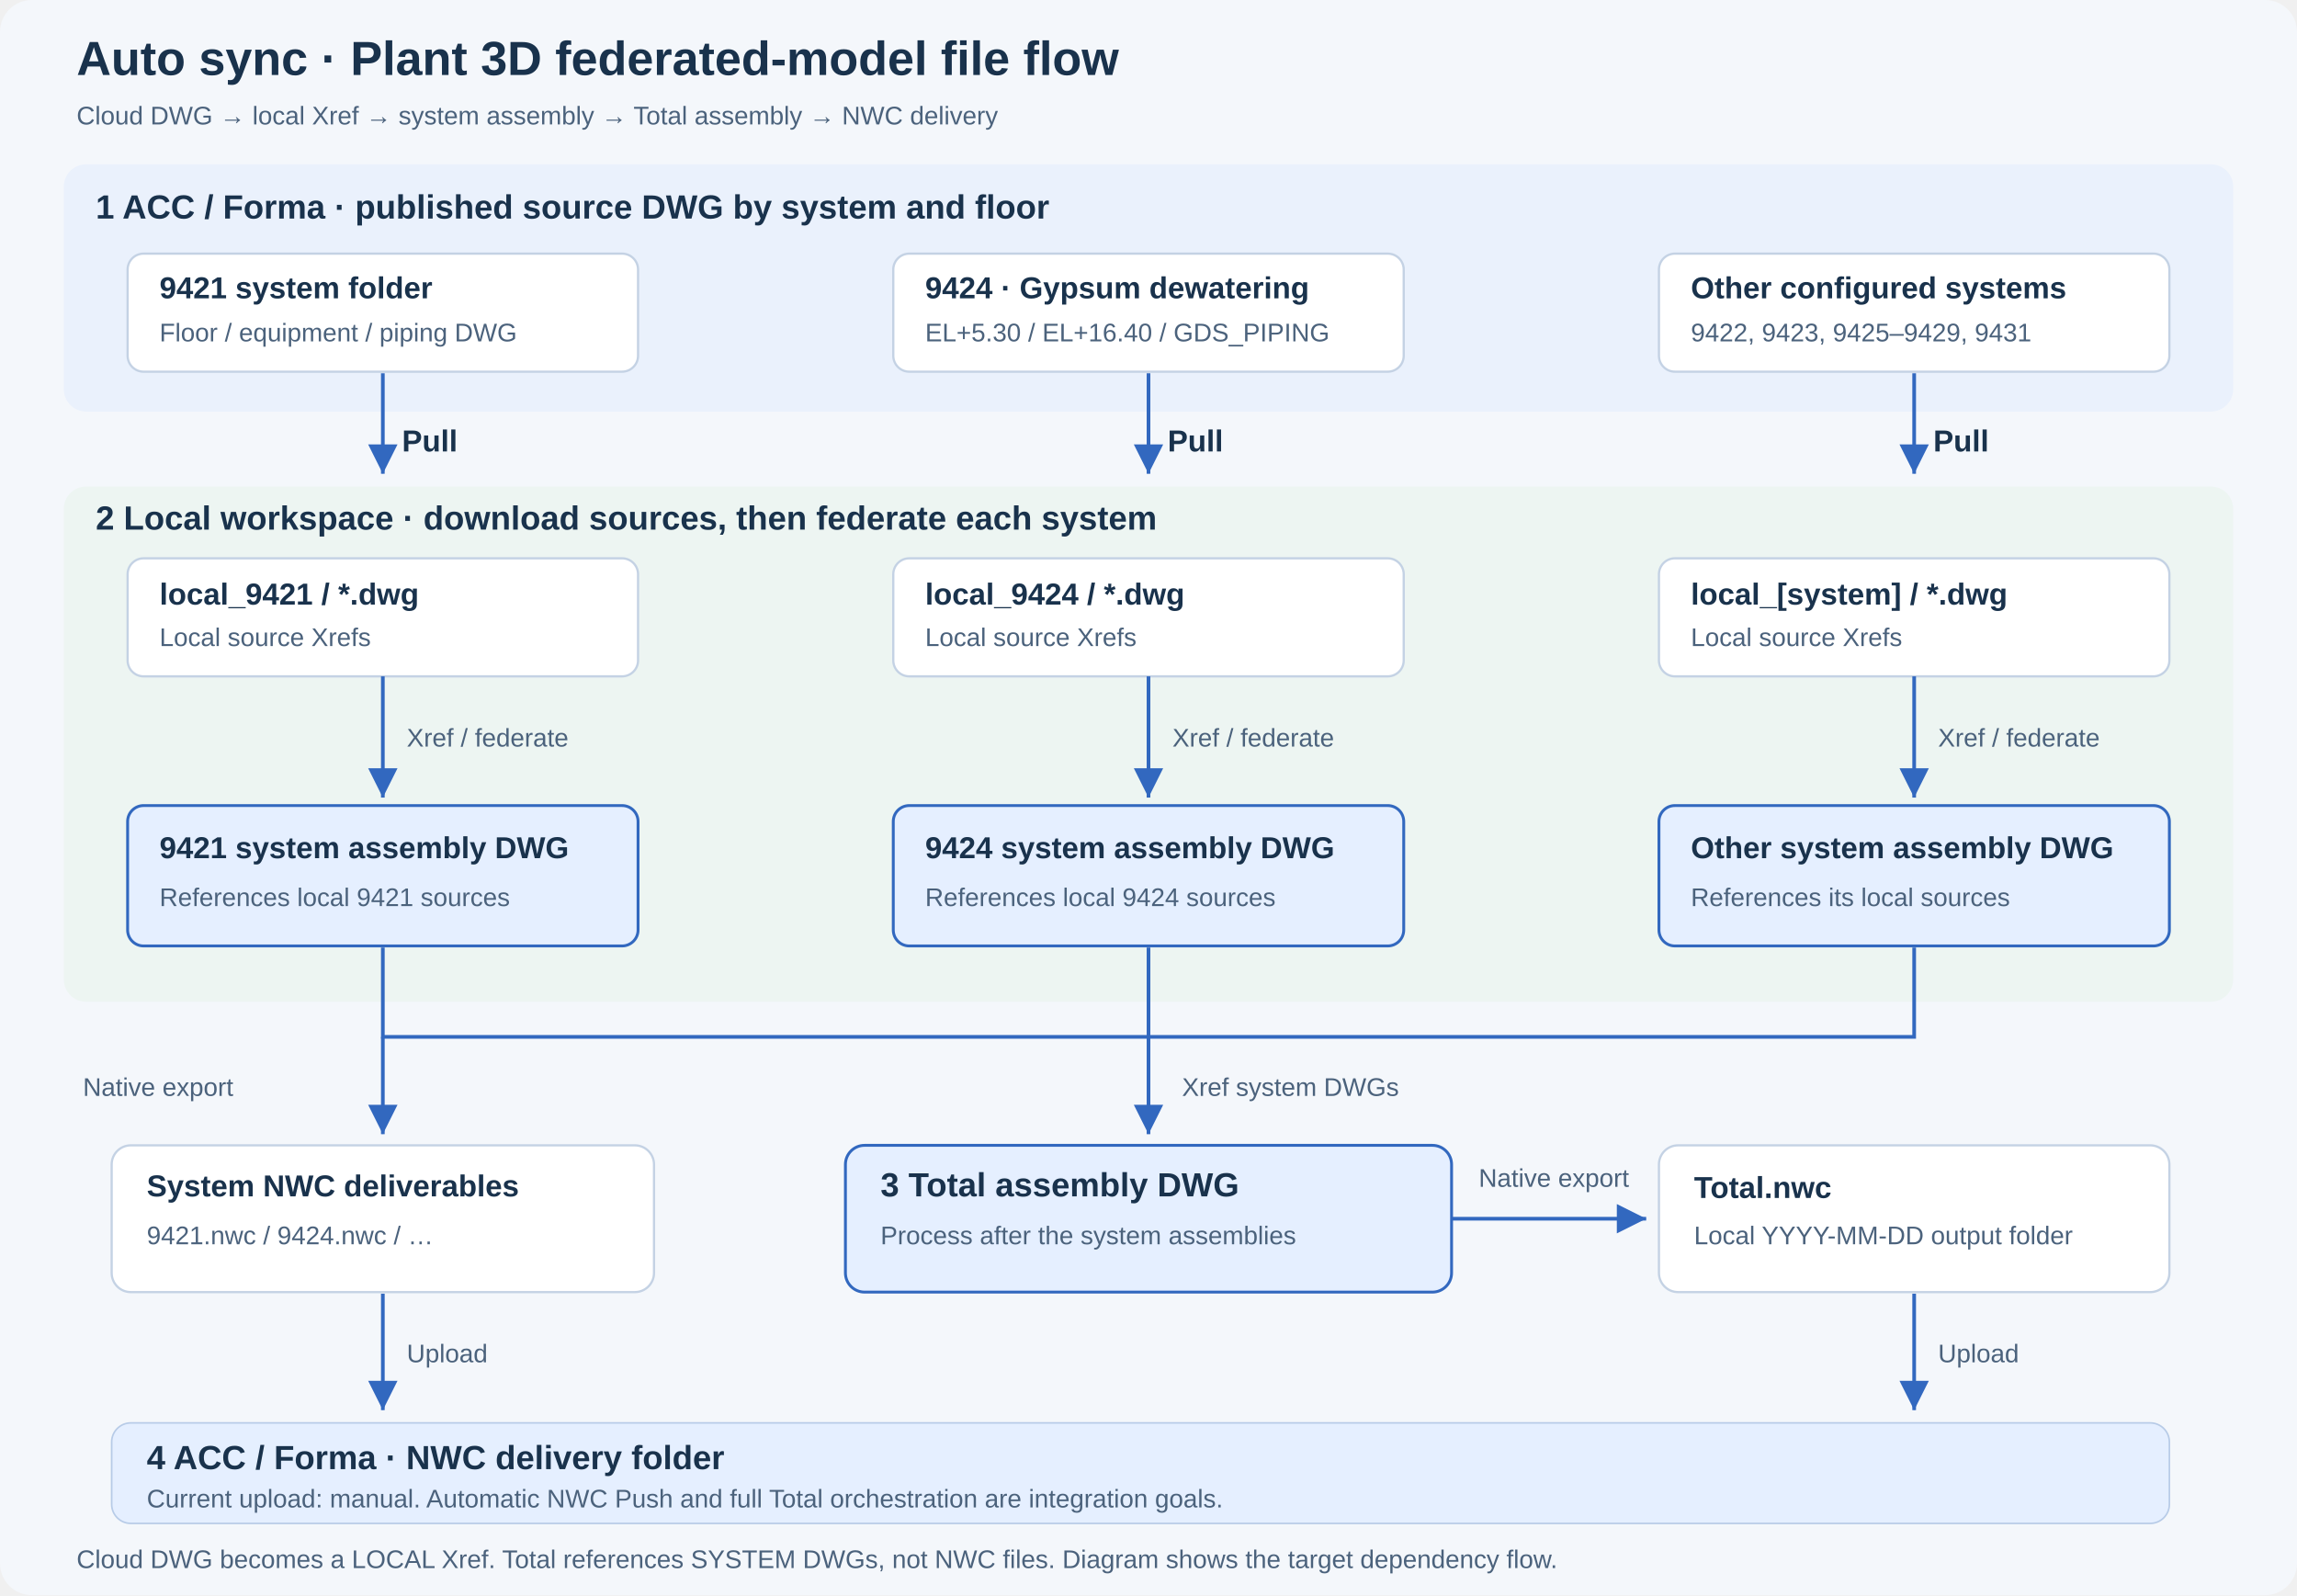
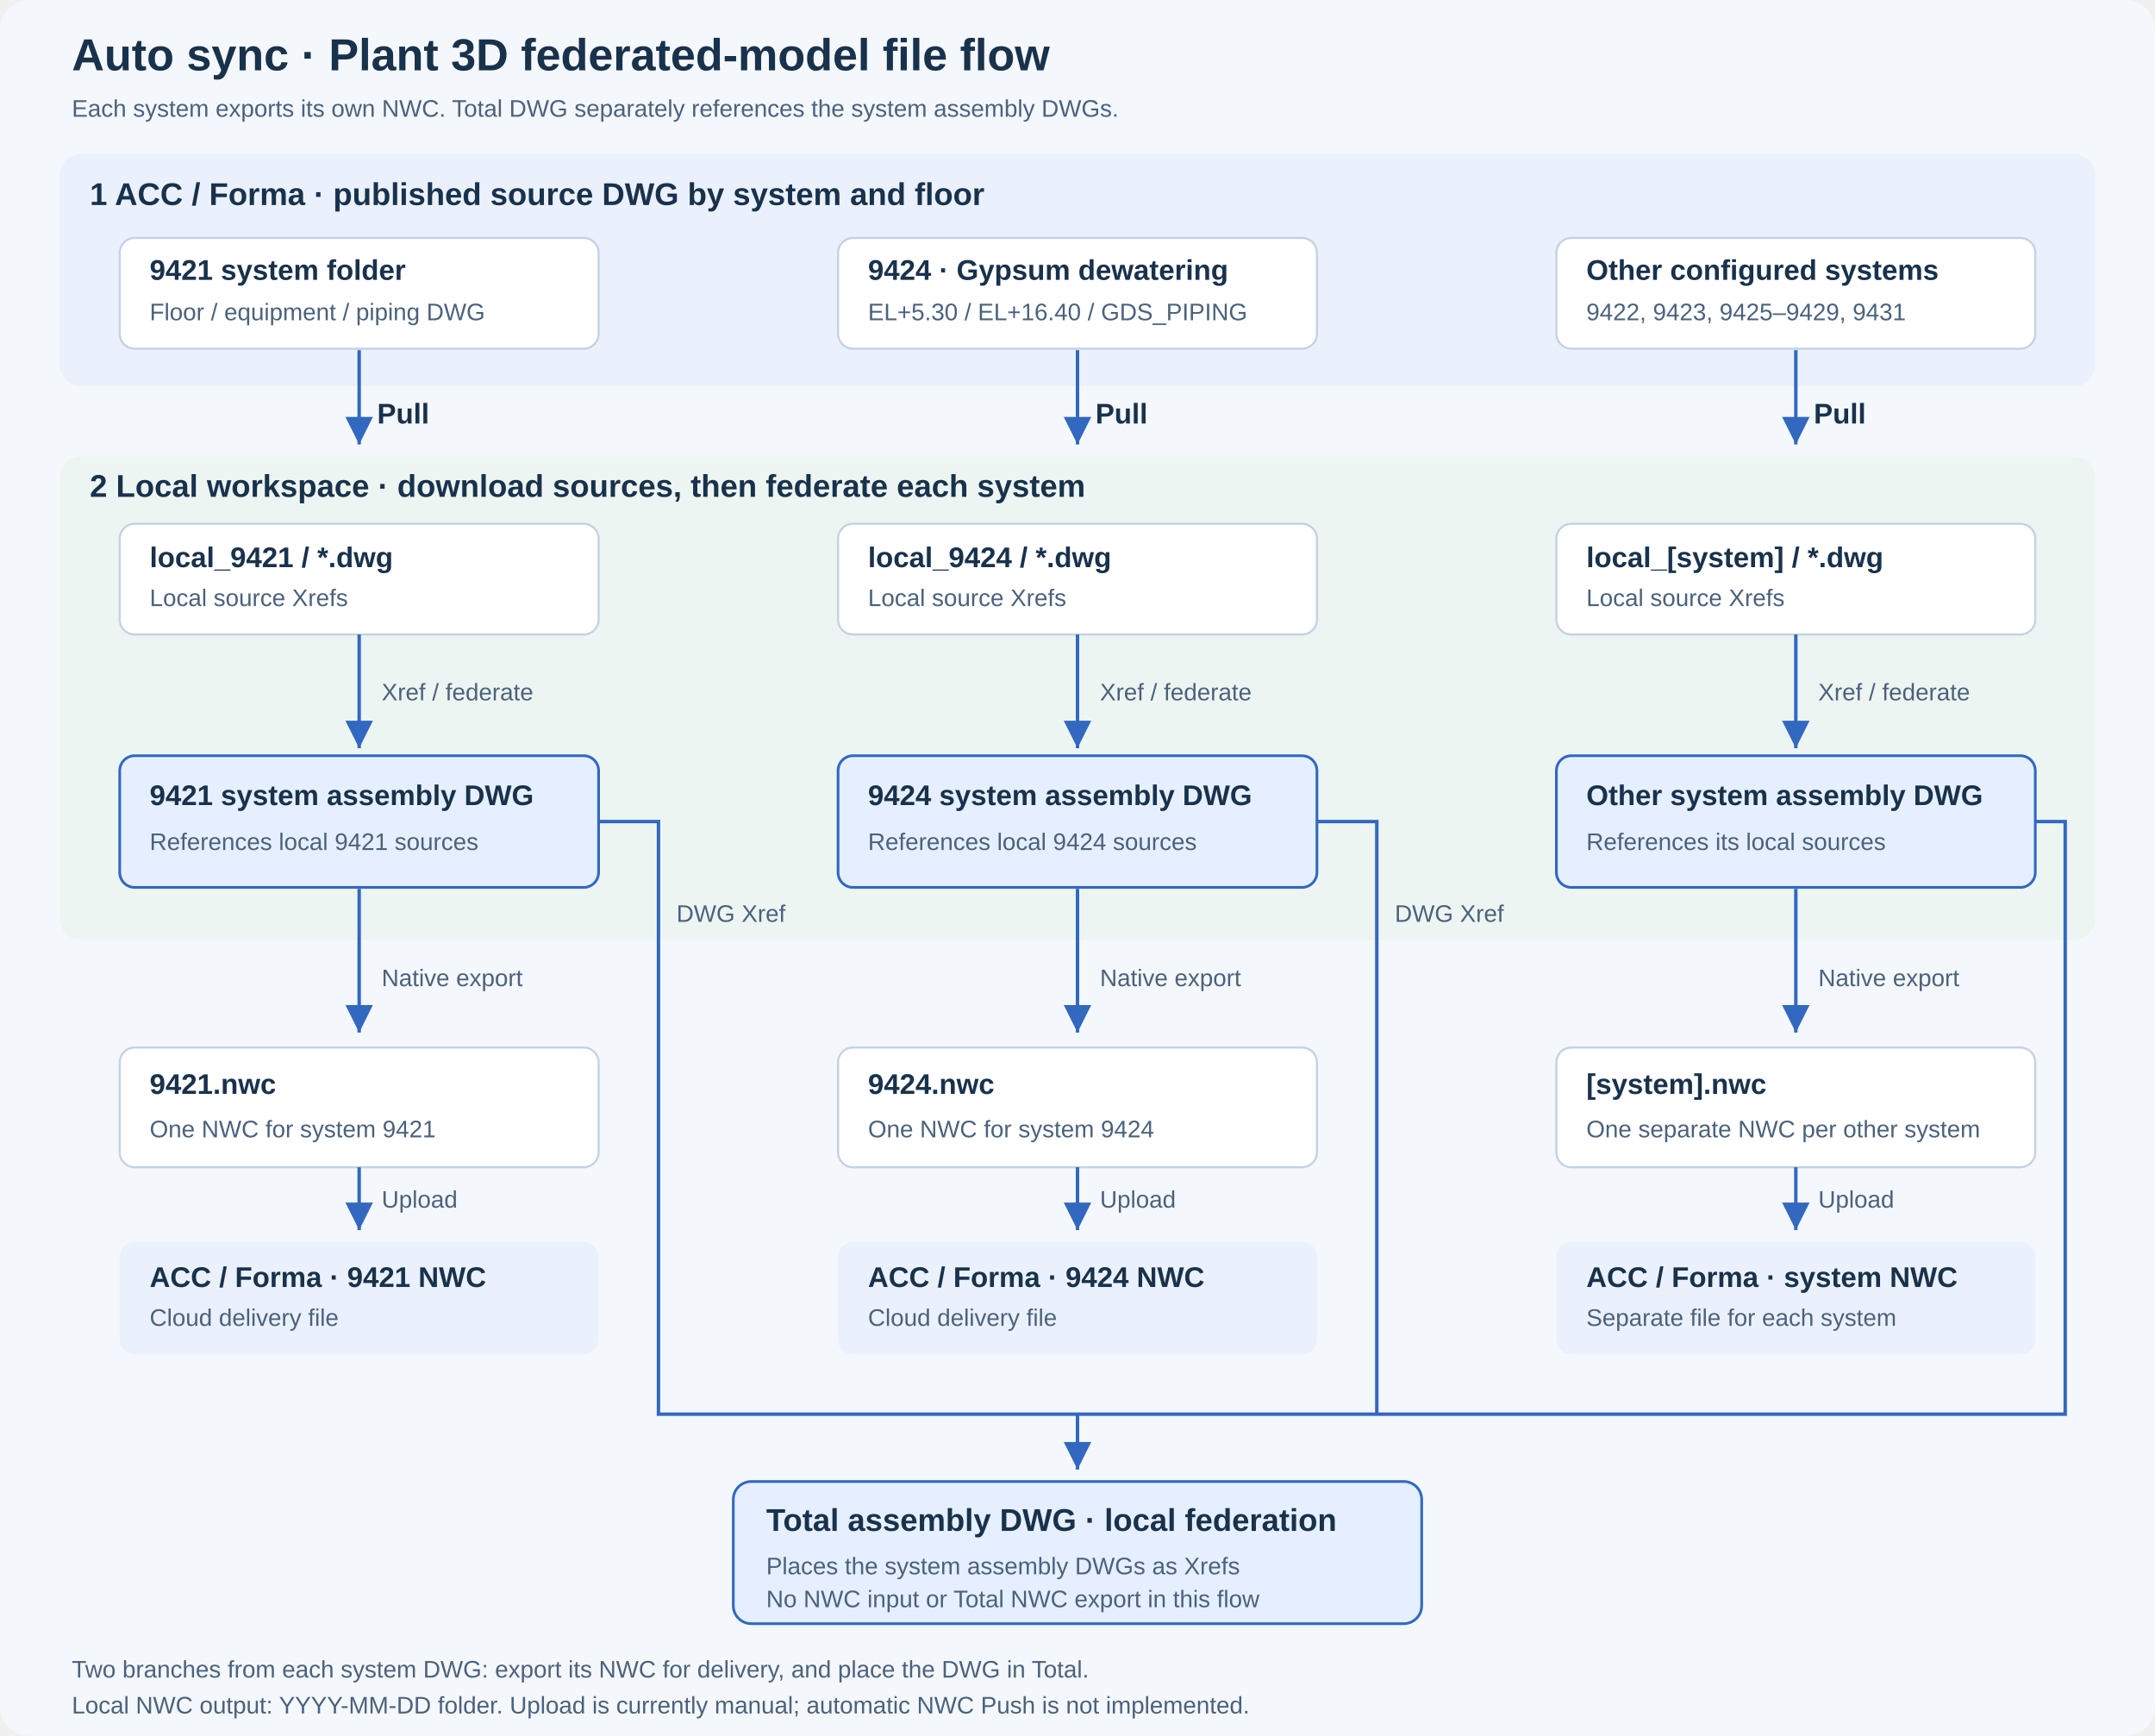
- <svg xmlns="http://www.w3.org/2000/svg" width="1440" height="1000" viewBox="0 0 1440 1000" role="img" aria-labelledby="title desc">
+ <svg xmlns="http://www.w3.org/2000/svg" width="1440" height="1160" viewBox="0 0 1440 1160" role="img" aria-labelledby="title desc">
  <defs>
    <marker id="arrow" markerWidth="9" markerHeight="9" refX="8" refY="4" orient="auto">
      <path d="M0 0 L8 4 L0 8Z" fill="#3268bf" />
    </marker>
    <style>
      text{font-family:Segoe UI,Arial,sans-serif;fill:#19324c;font-size:19px}
      .title{font-size:30px;font-weight:700}.section{font-size:21px;font-weight:700}.node{fill:white;stroke:#c4d2e4;stroke-width:1.4}.main{fill:#e5efff;stroke:#3268bf;stroke-width:1.8}.small{font-size:16px;fill:#4b627c}.bold{font-weight:600}.edge{fill:none;stroke:#3268bf;stroke-width:2.3;marker-end:url(#arrow)}.bus{fill:none;stroke:#3268bf;stroke-width:2.3}
    </style>
  </defs>
-   <rect width="1440" height="1000" rx="20" fill="#f4f7fb" />
+   <rect width="1440" height="1160" rx="20" fill="#f4f7fb" />
  <text x="48" y="47" class="title">Auto sync · Plant 3D federated-model file flow</text>
-   <text x="48" y="78" class="small">Cloud DWG → local Xref → system assembly → Total assembly → NWC delivery</text>
+   <text x="48" y="78" class="small">Each system exports its own NWC. Total DWG separately references the system assembly DWGs.</text>
  <rect x="40" y="103" width="1360" height="155" rx="14" fill="#eaf1fc" />
  <text x="60" y="137" class="section">1  ACC / Forma · published source DWG by system and floor</text>
  <rect class="node" x="80" y="159" width="320" height="74" rx="10" />
  <text x="100" y="187" class="bold">9421 system folder</text>
  <text x="100" y="214" class="small">Floor / equipment / piping DWG</text>
  <rect class="node" x="560" y="159" width="320" height="74" rx="10" />
  <text x="580" y="187" class="bold">9424 · Gypsum dewatering</text>
  <text x="580" y="214" class="small">EL+5.30 / EL+16.40 / GDS_PIPING</text>
  <rect class="node" x="1040" y="159" width="320" height="74" rx="10" />
  <text x="1060" y="187" class="bold">Other configured systems</text>
  <text x="1060" y="214" class="small">9422, 9423, 9425–9429, 9431</text>
  <path class="edge" d="M240 234V297" />
  <path class="edge" d="M720 234V297" />
  <path class="edge" d="M1200 234V297" />
  <text x="252" y="283" class="bold">Pull</text>
  <text x="732" y="283" class="bold">Pull</text>
  <text x="1212" y="283" class="bold">Pull</text>
  <rect x="40" y="305" width="1360" height="323" rx="14" fill="#edf5f2" />
  <text x="60" y="332" class="section">2  Local workspace · download sources, then federate each system</text>
  <rect class="node" x="80" y="350" width="320" height="74" rx="10" />
  <text x="100" y="379" class="bold">local_9421 / *.dwg</text>
  <text x="100" y="405" class="small">Local source Xrefs</text>
  <rect class="node" x="560" y="350" width="320" height="74" rx="10" />
  <text x="580" y="379" class="bold">local_9424 / *.dwg</text>
  <text x="580" y="405" class="small">Local source Xrefs</text>
  <rect class="node" x="1040" y="350" width="320" height="74" rx="10" />
  <text x="1060" y="379" class="bold">local_[system] / *.dwg</text>
  <text x="1060" y="405" class="small">Local source Xrefs</text>
  <path class="edge" d="M240 424V500" />
  <path class="edge" d="M720 424V500" />
  <path class="edge" d="M1200 424V500" />
  <text x="255" y="468" class="small">Xref / federate</text>
  <text x="735" y="468" class="small">Xref / federate</text>
  <text x="1215" y="468" class="small">Xref / federate</text>
  <rect class="main" x="80" y="505" width="320" height="88" rx="10" />
  <text x="100" y="538" class="bold">9421 system assembly DWG</text>
  <text x="100" y="568" class="small">References local 9421 sources</text>
  <rect class="main" x="560" y="505" width="320" height="88" rx="10" />
  <text x="580" y="538" class="bold">9424 system assembly DWG</text>
  <text x="580" y="568" class="small">References local 9424 sources</text>
  <rect class="main" x="1040" y="505" width="320" height="88" rx="10" />
  <text x="1060" y="538" class="bold">Other system assembly DWG</text>
  <text x="1060" y="568" class="small">References its local sources</text>
-   <path class="bus" d="M240 594V650H1200V594M720 594V650" />
-   <path class="edge" d="M720 650V711" />
-   <text x="741" y="687" class="small">Xref system DWGs</text>
-   <path class="edge" d="M240 650V711" />
-   <text x="52" y="687" class="small">Native export</text>
-   <rect class="node" x="70" y="718" width="340" height="92" rx="12" />
-   <text x="92" y="750" class="bold">System NWC deliverables</text>
-   <text x="92" y="780" class="small">9421.nwc / 9424.nwc / …</text>
-   <rect class="main" x="530" y="718" width="380" height="92" rx="12" />
-   <text x="552" y="750" class="section">3  Total assembly DWG</text>
-   <text x="552" y="780" class="small">Process after the system assemblies</text>
-   <path class="edge" d="M910 764H1032" />
-   <text x="927" y="744" class="small">Native export</text>
-   <rect class="node" x="1040" y="718" width="320" height="92" rx="12" />
-   <text x="1062" y="751" class="bold">Total.nwc</text>
-   <text x="1062" y="780" class="small">Local YYYY-MM-DD output folder</text>
-   <path class="edge" d="M240 811V884" />
-   <path class="edge" d="M1200 811V884" />
-   <text x="255" y="854" class="small">Upload</text>
-   <text x="1215" y="854" class="small">Upload</text>
-   <rect x="70" y="892" width="1290" height="63" rx="12" fill="#e5efff" stroke="#b7cbe7" />
-   <text x="92" y="921" class="section">4  ACC / Forma · NWC delivery folder</text>
-   <text x="92" y="945" class="small">Current upload: manual. Automatic NWC Push and full Total orchestration are integration goals.</text>
-   <text x="48" y="983" class="small">Cloud DWG becomes a LOCAL Xref. Total references SYSTEM DWGs, not NWC files. Diagram shows the target dependency flow.</text>
+   <path class="edge" d="M240 594V690" />
+   <path class="edge" d="M720 594V690" />
+   <path class="edge" d="M1200 594V690" />
+   <text x="255" y="659" class="small">Native export</text>
+   <text x="735" y="659" class="small">Native export</text>
+   <text x="1215" y="659" class="small">Native export</text>
+   <rect class="node" x="80" y="700" width="320" height="80" rx="10" />
+   <text x="100" y="731" class="bold">9421.nwc</text>
+   <text x="100" y="760" class="small">One NWC for system 9421</text>
+   <rect class="node" x="560" y="700" width="320" height="80" rx="10" />
+   <text x="580" y="731" class="bold">9424.nwc</text>
+   <text x="580" y="760" class="small">One NWC for system 9424</text>
+   <rect class="node" x="1040" y="700" width="320" height="80" rx="10" />
+   <text x="1060" y="731" class="bold">[system].nwc</text>
+   <text x="1060" y="760" class="small">One separate NWC per other system</text>
+   <path class="edge" d="M240 780V822" />
+   <path class="edge" d="M720 780V822" />
+   <path class="edge" d="M1200 780V822" />
+   <text x="255" y="807" class="small">Upload</text>
+   <text x="735" y="807" class="small">Upload</text>
+   <text x="1215" y="807" class="small">Upload</text>
+   <rect x="80" y="830" width="320" height="75" rx="10" fill="#eaf1fc" />
+   <text x="100" y="860" class="bold">ACC / Forma · 9421 NWC</text>
+   <text x="100" y="886" class="small">Cloud delivery file</text>
+   <rect x="560" y="830" width="320" height="75" rx="10" fill="#eaf1fc" />
+   <text x="580" y="860" class="bold">ACC / Forma · 9424 NWC</text>
+   <text x="580" y="886" class="small">Cloud delivery file</text>
+   <rect x="1040" y="830" width="320" height="75" rx="10" fill="#eaf1fc" />
+   <text x="1060" y="860" class="bold">ACC / Forma · system NWC</text>
+   <text x="1060" y="886" class="small">Separate file for each system</text>
+   <path class="bus" d="M400 549H440V945H1380V549H1360M880 549H920V945" />
+   <text x="452" y="616" class="small">DWG Xref</text>
+   <text x="932" y="616" class="small">DWG Xref</text>
+   <path class="edge" d="M720 945V982" />
+   <rect class="main" x="490" y="990" width="460" height="95" rx="12" />
+   <text x="512" y="1023" class="section">Total assembly DWG · local federation</text>
+   <text x="512" y="1052" class="small">Places the system assembly DWGs as Xrefs</text>
+   <text x="512" y="1074" class="small">No NWC input or Total NWC export in this flow</text>
+   <text x="48" y="1121" class="small">Two branches from each system DWG: export its NWC for delivery, and place the DWG in Total.</text>
+   <text x="48" y="1145" class="small">Local NWC output: YYYY-MM-DD folder. Upload is currently manual; automatic NWC Push is not implemented.</text>
</svg>
